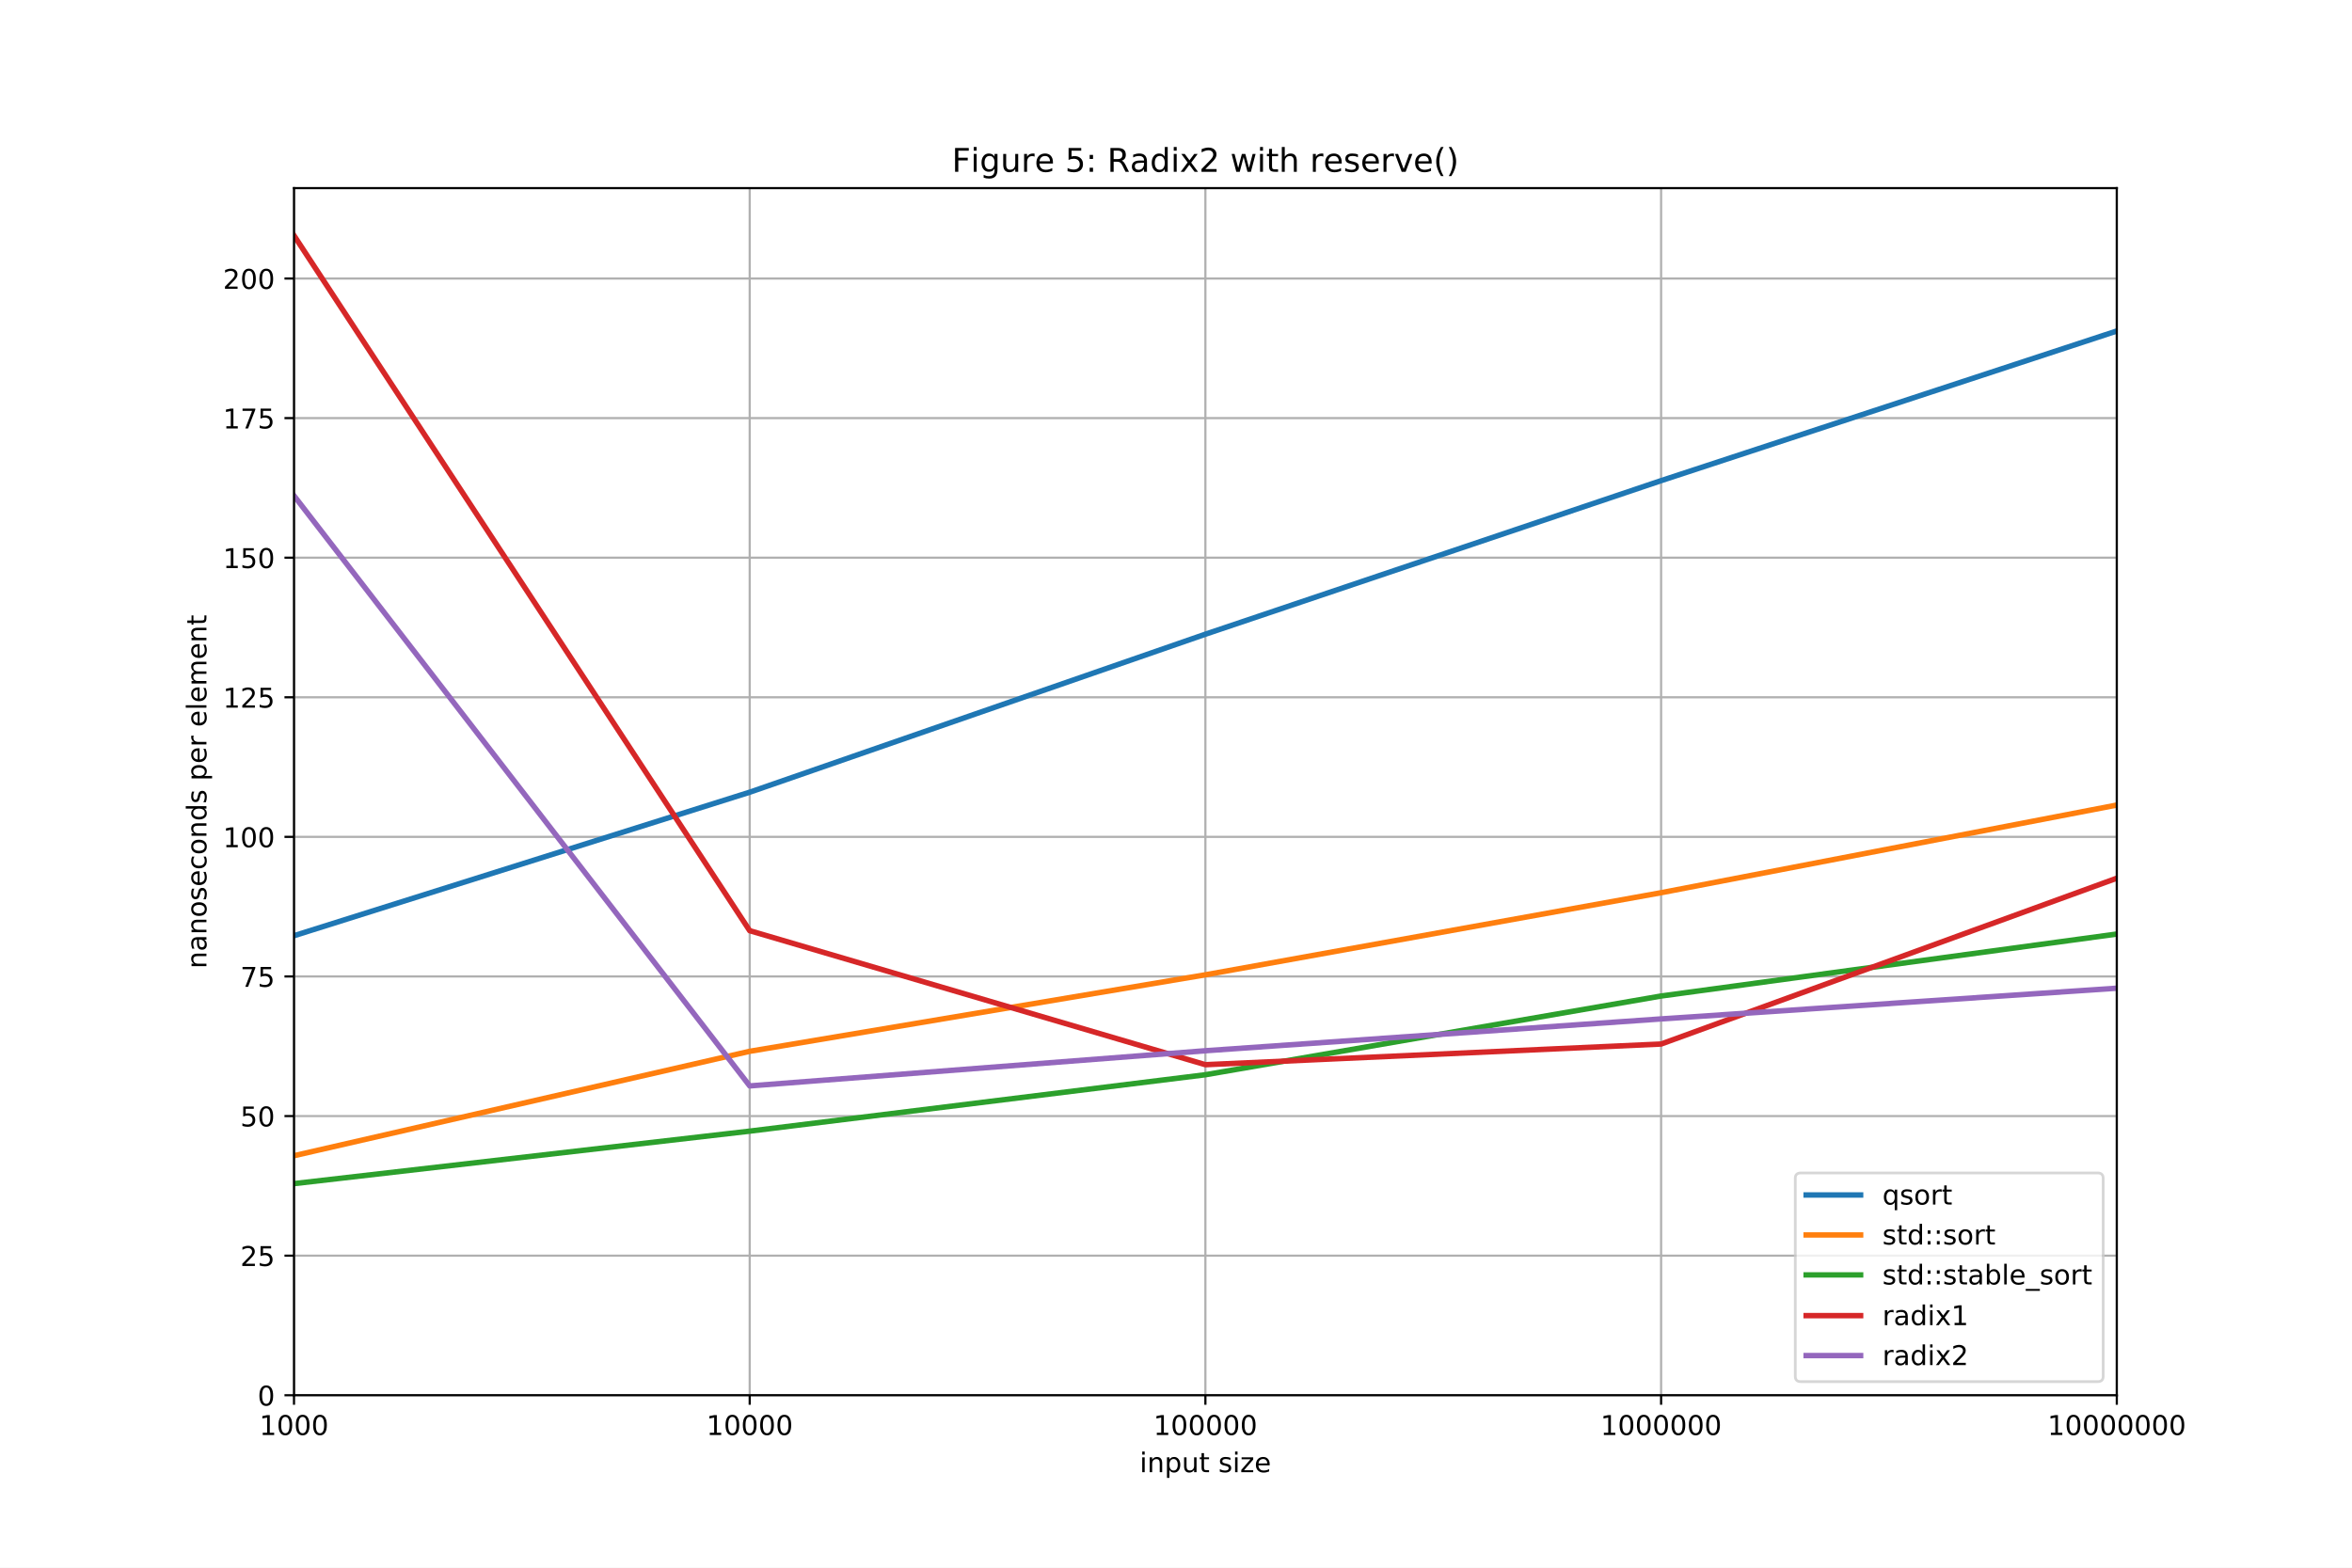
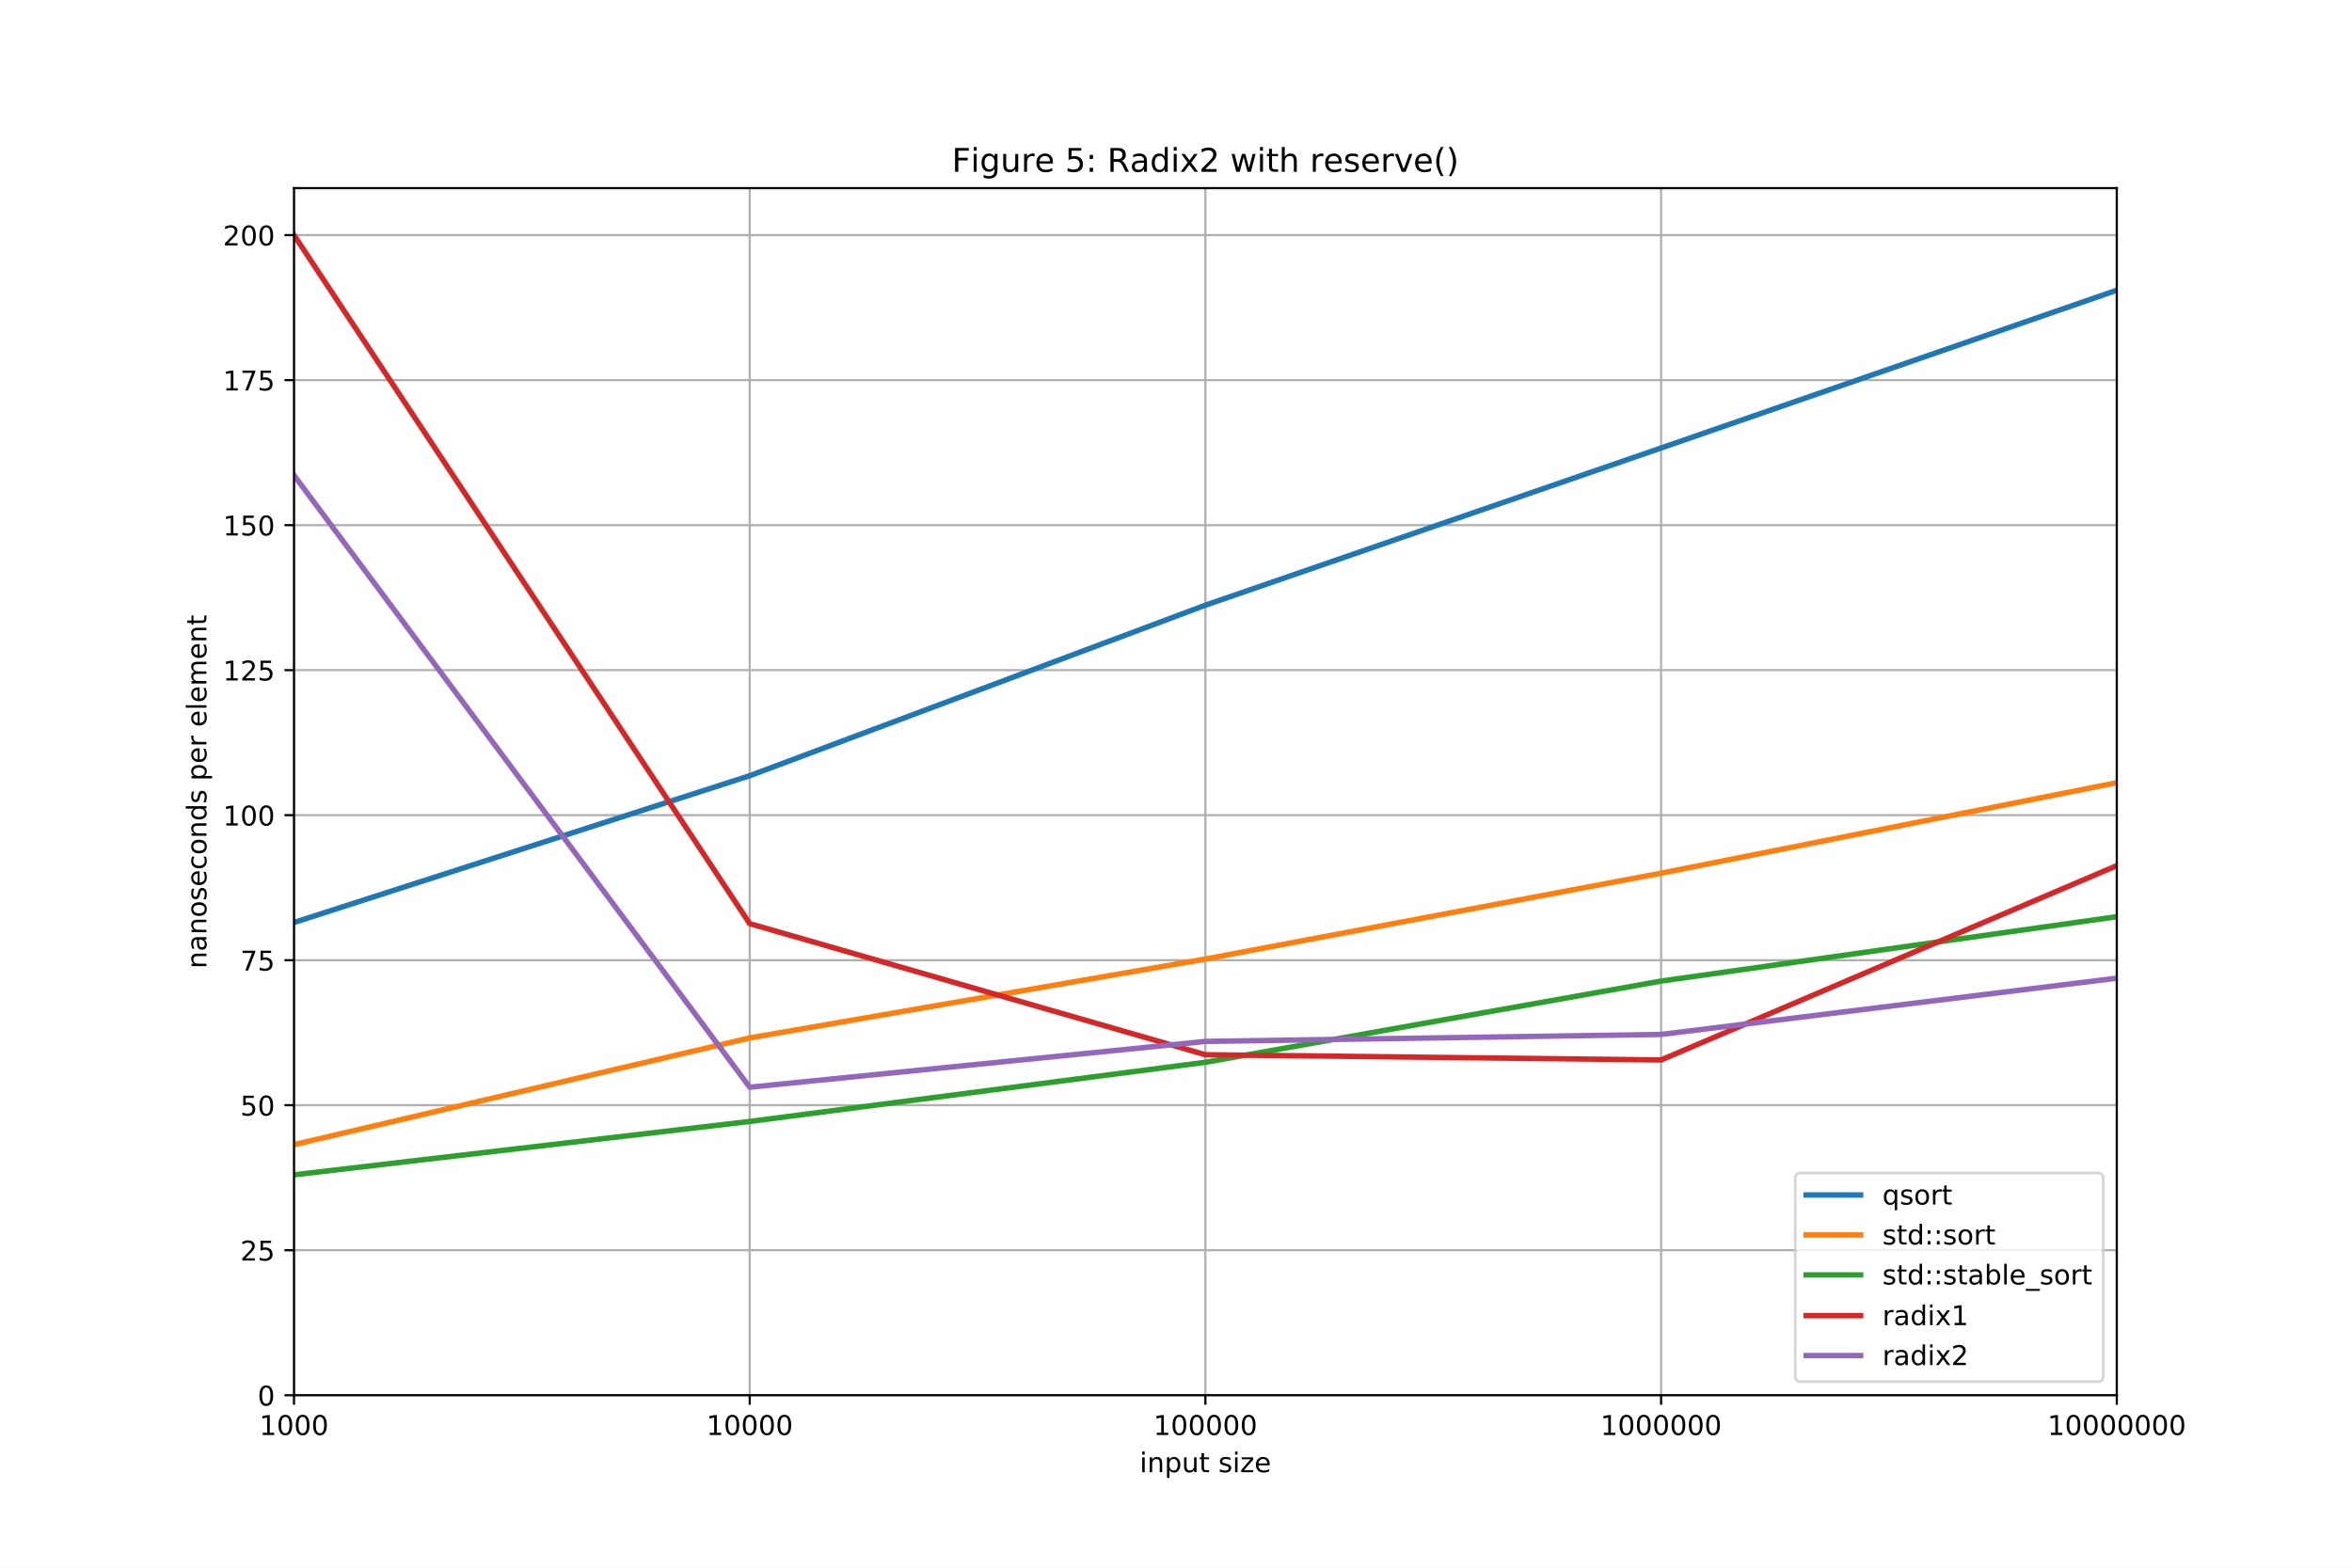
<svg xmlns="http://www.w3.org/2000/svg" xmlns:xlink="http://www.w3.org/1999/xlink" height="576pt" version="1.1" viewBox="0 0 864 576" width="864pt">
  <defs>
    <style type="text/css">
*{stroke-linecap:butt;stroke-linejoin:round;}
  </style>
  </defs>
  <g id="figure_1">
    <g id="patch_1">
      <path d="M 0 576  L 864 576  L 864 0  L 0 0  z " style="fill:#ffffff;" />
    </g>
    <g id="axes_1">
      <g id="patch_2">
        <path d="M 108 512.64  L 777.6 512.64  L 777.6 69.12  L 108 69.12  z " style="fill:#ffffff;" />
      </g>
      <g id="matplotlib.axis_1">
        <g id="xtick_1">
          <g id="line2d_1">
-             <path clip-path="url(#p210f99ae4c)" d="M 108 512.64  L 108 69.12  " style="fill:none;stroke:#b0b0b0;stroke-linecap:square;stroke-width:0.8;" />
+             <path clip-path="url(#pce8e2a5121)" d="M 108 512.64  L 108 69.12  " style="fill:none;stroke:#b0b0b0;stroke-linecap:square;stroke-width:0.8;" />
          </g>
          <g id="line2d_2">
            <defs>
-               <path d="M 0 0  L 0 3.5  " id="m79c59fab43" style="stroke:#000000;stroke-width:0.8;" />
+               <path d="M 0 0  L 0 3.5  " id="m33f4bc4965" style="stroke:#000000;stroke-width:0.8;" />
            </defs>
            <g>
-               <use style="stroke:#000000;stroke-width:0.8;" x="108" xlink:href="#m79c59fab43" y="512.64" />
+               <use style="stroke:#000000;stroke-width:0.8;" x="108" xlink:href="#m33f4bc4965" y="512.64" />
            </g>
          </g>
          <g id="text_1">
            <defs>
              <path d="M 12.406 8.297  L 28.516 8.297  L 28.516 63.922  L 10.984 60.406  L 10.984 69.391  L 28.422 72.906  L 38.281 72.906  L 38.281 8.297  L 54.391 8.297  L 54.391 0  L 12.406 0  z " id="DejaVuSans-49" />
              <path d="M 31.781 66.406  Q 24.172 66.406 20.328 58.906  Q 16.5 51.422 16.5 36.375  Q 16.5 21.391 20.328 13.891  Q 24.172 6.391 31.781 6.391  Q 39.453 6.391 43.281 13.891  Q 47.125 21.391 47.125 36.375  Q 47.125 51.422 43.281 58.906  Q 39.453 66.406 31.781 66.406  z M 31.781 74.219  Q 44.047 74.219 50.516 64.516  Q 56.984 54.828 56.984 36.375  Q 56.984 17.969 50.516 8.266  Q 44.047 -1.422 31.781 -1.422  Q 19.531 -1.422 13.062 8.266  Q 6.594 17.969 6.594 36.375  Q 6.594 54.828 13.062 64.516  Q 19.531 74.219 31.781 74.219  z " id="DejaVuSans-48" />
            </defs>
            <g transform="translate(95.275 527.2384)scale(0.1 -0.1)">
              <use xlink:href="#DejaVuSans-49" />
              <use x="63.623" xlink:href="#DejaVuSans-48" />
              <use x="127.246" xlink:href="#DejaVuSans-48" />
              <use x="190.869" xlink:href="#DejaVuSans-48" />
            </g>
          </g>
        </g>
        <g id="xtick_2">
          <g id="line2d_3">
-             <path clip-path="url(#p210f99ae4c)" d="M 275.4 512.64  L 275.4 69.12  " style="fill:none;stroke:#b0b0b0;stroke-linecap:square;stroke-width:0.8;" />
+             <path clip-path="url(#pce8e2a5121)" d="M 275.4 512.64  L 275.4 69.12  " style="fill:none;stroke:#b0b0b0;stroke-linecap:square;stroke-width:0.8;" />
          </g>
          <g id="line2d_4">
            <g>
-               <use style="stroke:#000000;stroke-width:0.8;" x="275.4" xlink:href="#m79c59fab43" y="512.64" />
+               <use style="stroke:#000000;stroke-width:0.8;" x="275.4" xlink:href="#m33f4bc4965" y="512.64" />
            </g>
          </g>
          <g id="text_2">
            <g transform="translate(259.4937 527.2384)scale(0.1 -0.1)">
              <use xlink:href="#DejaVuSans-49" />
              <use x="63.623" xlink:href="#DejaVuSans-48" />
              <use x="127.246" xlink:href="#DejaVuSans-48" />
              <use x="190.869" xlink:href="#DejaVuSans-48" />
              <use x="254.492" xlink:href="#DejaVuSans-48" />
            </g>
          </g>
        </g>
        <g id="xtick_3">
          <g id="line2d_5">
-             <path clip-path="url(#p210f99ae4c)" d="M 442.8 512.64  L 442.8 69.12  " style="fill:none;stroke:#b0b0b0;stroke-linecap:square;stroke-width:0.8;" />
+             <path clip-path="url(#pce8e2a5121)" d="M 442.8 512.64  L 442.8 69.12  " style="fill:none;stroke:#b0b0b0;stroke-linecap:square;stroke-width:0.8;" />
          </g>
          <g id="line2d_6">
            <g>
-               <use style="stroke:#000000;stroke-width:0.8;" x="442.8" xlink:href="#m79c59fab43" y="512.64" />
+               <use style="stroke:#000000;stroke-width:0.8;" x="442.8" xlink:href="#m33f4bc4965" y="512.64" />
            </g>
          </g>
          <g id="text_3">
            <g transform="translate(423.7125 527.2384)scale(0.1 -0.1)">
              <use xlink:href="#DejaVuSans-49" />
              <use x="63.623" xlink:href="#DejaVuSans-48" />
              <use x="127.246" xlink:href="#DejaVuSans-48" />
              <use x="190.869" xlink:href="#DejaVuSans-48" />
              <use x="254.492" xlink:href="#DejaVuSans-48" />
              <use x="318.115" xlink:href="#DejaVuSans-48" />
            </g>
          </g>
        </g>
        <g id="xtick_4">
          <g id="line2d_7">
-             <path clip-path="url(#p210f99ae4c)" d="M 610.2 512.64  L 610.2 69.12  " style="fill:none;stroke:#b0b0b0;stroke-linecap:square;stroke-width:0.8;" />
+             <path clip-path="url(#pce8e2a5121)" d="M 610.2 512.64  L 610.2 69.12  " style="fill:none;stroke:#b0b0b0;stroke-linecap:square;stroke-width:0.8;" />
          </g>
          <g id="line2d_8">
            <g>
-               <use style="stroke:#000000;stroke-width:0.8;" x="610.2" xlink:href="#m79c59fab43" y="512.64" />
+               <use style="stroke:#000000;stroke-width:0.8;" x="610.2" xlink:href="#m33f4bc4965" y="512.64" />
            </g>
          </g>
          <g id="text_4">
            <g transform="translate(587.9312 527.2384)scale(0.1 -0.1)">
              <use xlink:href="#DejaVuSans-49" />
              <use x="63.623" xlink:href="#DejaVuSans-48" />
              <use x="127.246" xlink:href="#DejaVuSans-48" />
              <use x="190.869" xlink:href="#DejaVuSans-48" />
              <use x="254.492" xlink:href="#DejaVuSans-48" />
              <use x="318.115" xlink:href="#DejaVuSans-48" />
              <use x="381.738" xlink:href="#DejaVuSans-48" />
            </g>
          </g>
        </g>
        <g id="xtick_5">
          <g id="line2d_9">
-             <path clip-path="url(#p210f99ae4c)" d="M 777.6 512.64  L 777.6 69.12  " style="fill:none;stroke:#b0b0b0;stroke-linecap:square;stroke-width:0.8;" />
+             <path clip-path="url(#pce8e2a5121)" d="M 777.6 512.64  L 777.6 69.12  " style="fill:none;stroke:#b0b0b0;stroke-linecap:square;stroke-width:0.8;" />
          </g>
          <g id="line2d_10">
            <g>
-               <use style="stroke:#000000;stroke-width:0.8;" x="777.6" xlink:href="#m79c59fab43" y="512.64" />
+               <use style="stroke:#000000;stroke-width:0.8;" x="777.6" xlink:href="#m33f4bc4965" y="512.64" />
            </g>
          </g>
          <g id="text_5">
            <g transform="translate(752.15 527.2384)scale(0.1 -0.1)">
              <use xlink:href="#DejaVuSans-49" />
              <use x="63.623" xlink:href="#DejaVuSans-48" />
              <use x="127.246" xlink:href="#DejaVuSans-48" />
              <use x="190.869" xlink:href="#DejaVuSans-48" />
              <use x="254.492" xlink:href="#DejaVuSans-48" />
              <use x="318.115" xlink:href="#DejaVuSans-48" />
              <use x="381.738" xlink:href="#DejaVuSans-48" />
              <use x="445.361" xlink:href="#DejaVuSans-48" />
            </g>
          </g>
        </g>
        <g id="text_6">
          <defs>
            <path d="M 9.422 54.688  L 18.406 54.688  L 18.406 0  L 9.422 0  z M 9.422 75.984  L 18.406 75.984  L 18.406 64.594  L 9.422 64.594  z " id="DejaVuSans-105" />
            <path d="M 54.891 33.016  L 54.891 0  L 45.906 0  L 45.906 32.719  Q 45.906 40.484 42.875 44.328  Q 39.844 48.188 33.797 48.188  Q 26.516 48.188 22.312 43.547  Q 18.109 38.922 18.109 30.906  L 18.109 0  L 9.078 0  L 9.078 54.688  L 18.109 54.688  L 18.109 46.188  Q 21.344 51.125 25.703 53.562  Q 30.078 56 35.797 56  Q 45.219 56 50.047 50.172  Q 54.891 44.344 54.891 33.016  z " id="DejaVuSans-110" />
            <path d="M 18.109 8.203  L 18.109 -20.797  L 9.078 -20.797  L 9.078 54.688  L 18.109 54.688  L 18.109 46.391  Q 20.953 51.266 25.266 53.625  Q 29.594 56 35.594 56  Q 45.562 56 51.781 48.094  Q 58.016 40.188 58.016 27.297  Q 58.016 14.406 51.781 6.484  Q 45.562 -1.422 35.594 -1.422  Q 29.594 -1.422 25.266 0.953  Q 20.953 3.328 18.109 8.203  z M 48.688 27.297  Q 48.688 37.203 44.609 42.844  Q 40.531 48.484 33.406 48.484  Q 26.266 48.484 22.188 42.844  Q 18.109 37.203 18.109 27.297  Q 18.109 17.391 22.188 11.75  Q 26.266 6.109 33.406 6.109  Q 40.531 6.109 44.609 11.75  Q 48.688 17.391 48.688 27.297  z " id="DejaVuSans-112" />
            <path d="M 8.5 21.578  L 8.5 54.688  L 17.484 54.688  L 17.484 21.922  Q 17.484 14.156 20.5 10.266  Q 23.531 6.391 29.594 6.391  Q 36.859 6.391 41.078 11.031  Q 45.312 15.672 45.312 23.688  L 45.312 54.688  L 54.297 54.688  L 54.297 0  L 45.312 0  L 45.312 8.406  Q 42.047 3.422 37.719 1  Q 33.406 -1.422 27.688 -1.422  Q 18.266 -1.422 13.375 4.438  Q 8.5 10.297 8.5 21.578  z M 31.109 56  z " id="DejaVuSans-117" />
            <path d="M 18.312 70.219  L 18.312 54.688  L 36.812 54.688  L 36.812 47.703  L 18.312 47.703  L 18.312 18.016  Q 18.312 11.328 20.141 9.422  Q 21.969 7.516 27.594 7.516  L 36.812 7.516  L 36.812 0  L 27.594 0  Q 17.188 0 13.234 3.875  Q 9.281 7.766 9.281 18.016  L 9.281 47.703  L 2.688 47.703  L 2.688 54.688  L 9.281 54.688  L 9.281 70.219  z " id="DejaVuSans-116" />
            <path id="DejaVuSans-32" />
            <path d="M 44.281 53.078  L 44.281 44.578  Q 40.484 46.531 36.375 47.5  Q 32.281 48.484 27.875 48.484  Q 21.188 48.484 17.844 46.438  Q 14.5 44.391 14.5 40.281  Q 14.5 37.156 16.891 35.375  Q 19.281 33.594 26.516 31.984  L 29.594 31.297  Q 39.156 29.25 43.188 25.516  Q 47.219 21.781 47.219 15.094  Q 47.219 7.469 41.188 3.016  Q 35.156 -1.422 24.609 -1.422  Q 20.219 -1.422 15.453 -0.562  Q 10.688 0.297 5.422 2  L 5.422 11.281  Q 10.406 8.688 15.234 7.391  Q 20.062 6.109 24.812 6.109  Q 31.156 6.109 34.562 8.281  Q 37.984 10.453 37.984 14.406  Q 37.984 18.062 35.516 20.016  Q 33.062 21.969 24.703 23.781  L 21.578 24.516  Q 13.234 26.266 9.516 29.906  Q 5.812 33.547 5.812 39.891  Q 5.812 47.609 11.281 51.797  Q 16.75 56 26.812 56  Q 31.781 56 36.172 55.266  Q 40.578 54.547 44.281 53.078  z " id="DejaVuSans-115" />
            <path d="M 5.516 54.688  L 48.188 54.688  L 48.188 46.484  L 14.406 7.172  L 48.188 7.172  L 48.188 0  L 4.297 0  L 4.297 8.203  L 38.094 47.516  L 5.516 47.516  z " id="DejaVuSans-122" />
            <path d="M 56.203 29.594  L 56.203 25.203  L 14.891 25.203  Q 15.484 15.922 20.484 11.062  Q 25.484 6.203 34.422 6.203  Q 39.594 6.203 44.453 7.469  Q 49.312 8.734 54.109 11.281  L 54.109 2.781  Q 49.266 0.734 44.188 -0.344  Q 39.109 -1.422 33.891 -1.422  Q 20.797 -1.422 13.156 6.188  Q 5.516 13.812 5.516 26.812  Q 5.516 40.234 12.766 48.109  Q 20.016 56 32.328 56  Q 43.359 56 49.781 48.891  Q 56.203 41.797 56.203 29.594  z M 47.219 32.234  Q 47.125 39.594 43.094 43.984  Q 39.062 48.391 32.422 48.391  Q 24.906 48.391 20.391 44.141  Q 15.875 39.891 15.188 32.172  z " id="DejaVuSans-101" />
          </defs>
          <g transform="translate(418.6555 540.9166)scale(0.1 -0.1)">
            <use xlink:href="#DejaVuSans-105" />
            <use x="27.783" xlink:href="#DejaVuSans-110" />
            <use x="91.162" xlink:href="#DejaVuSans-112" />
            <use x="154.639" xlink:href="#DejaVuSans-117" />
            <use x="218.018" xlink:href="#DejaVuSans-116" />
            <use x="257.227" xlink:href="#DejaVuSans-32" />
            <use x="289.014" xlink:href="#DejaVuSans-115" />
            <use x="341.113" xlink:href="#DejaVuSans-105" />
            <use x="368.896" xlink:href="#DejaVuSans-122" />
            <use x="421.387" xlink:href="#DejaVuSans-101" />
          </g>
        </g>
      </g>
      <g id="matplotlib.axis_2">
        <g id="ytick_1">
          <g id="line2d_11">
-             <path clip-path="url(#p210f99ae4c)" d="M 108 512.64  L 777.6 512.64  " style="fill:none;stroke:#b0b0b0;stroke-linecap:square;stroke-width:0.8;" />
+             <path clip-path="url(#pce8e2a5121)" d="M 108 512.64  L 777.6 512.64  " style="fill:none;stroke:#b0b0b0;stroke-linecap:square;stroke-width:0.8;" />
          </g>
          <g id="line2d_12">
            <defs>
-               <path d="M 0 0  L -3.5 0  " id="m8356a28322" style="stroke:#000000;stroke-width:0.8;" />
+               <path d="M 0 0  L -3.5 0  " id="m0b70a61e9c" style="stroke:#000000;stroke-width:0.8;" />
            </defs>
            <g>
-               <use style="stroke:#000000;stroke-width:0.8;" x="108" xlink:href="#m8356a28322" y="512.64" />
+               <use style="stroke:#000000;stroke-width:0.8;" x="108" xlink:href="#m0b70a61e9c" y="512.64" />
            </g>
          </g>
          <g id="text_7">
            <g transform="translate(94.6375 516.4392)scale(0.1 -0.1)">
              <use xlink:href="#DejaVuSans-48" />
            </g>
          </g>
        </g>
        <g id="ytick_2">
          <g id="line2d_13">
-             <path clip-path="url(#p210f99ae4c)" d="M 108 461.352  L 777.6 461.352  " style="fill:none;stroke:#b0b0b0;stroke-linecap:square;stroke-width:0.8;" />
+             <path clip-path="url(#pce8e2a5121)" d="M 108 459.358  L 777.6 459.358  " style="fill:none;stroke:#b0b0b0;stroke-linecap:square;stroke-width:0.8;" />
          </g>
          <g id="line2d_14">
            <g>
-               <use style="stroke:#000000;stroke-width:0.8;" x="108" xlink:href="#m8356a28322" y="461.352" />
+               <use style="stroke:#000000;stroke-width:0.8;" x="108" xlink:href="#m0b70a61e9c" y="459.358" />
            </g>
          </g>
          <g id="text_8">
            <defs>
              <path d="M 19.188 8.297  L 53.609 8.297  L 53.609 0  L 7.328 0  L 7.328 8.297  Q 12.938 14.109 22.625 23.891  Q 32.328 33.688 34.812 36.531  Q 39.547 41.844 41.422 45.531  Q 43.312 49.219 43.312 52.781  Q 43.312 58.594 39.234 62.25  Q 35.156 65.922 28.609 65.922  Q 23.969 65.922 18.812 64.312  Q 13.672 62.703 7.812 59.422  L 7.812 69.391  Q 13.766 71.781 18.938 73  Q 24.125 74.219 28.422 74.219  Q 39.75 74.219 46.484 68.547  Q 53.219 62.891 53.219 53.422  Q 53.219 48.922 51.531 44.891  Q 49.859 40.875 45.406 35.406  Q 44.188 33.984 37.641 27.219  Q 31.109 20.453 19.188 8.297  z " id="DejaVuSans-50" />
              <path d="M 10.797 72.906  L 49.516 72.906  L 49.516 64.594  L 19.828 64.594  L 19.828 46.734  Q 21.969 47.469 24.109 47.828  Q 26.266 48.188 28.422 48.188  Q 40.625 48.188 47.75 41.5  Q 54.891 34.812 54.891 23.391  Q 54.891 11.625 47.562 5.094  Q 40.234 -1.422 26.906 -1.422  Q 22.312 -1.422 17.547 -0.641  Q 12.797 0.141 7.719 1.703  L 7.719 11.625  Q 12.109 9.234 16.797 8.062  Q 21.484 6.891 26.703 6.891  Q 35.156 6.891 40.078 11.328  Q 45.016 15.766 45.016 23.391  Q 45.016 31 40.078 35.438  Q 35.156 39.891 26.703 39.891  Q 22.75 39.891 18.812 39.016  Q 14.891 38.141 10.797 36.281  z " id="DejaVuSans-53" />
            </defs>
-             <g transform="translate(88.275 465.151)scale(0.1 -0.1)">
+             <g transform="translate(88.275 463.1571)scale(0.1 -0.1)">
              <use xlink:href="#DejaVuSans-50" />
              <use x="63.623" xlink:href="#DejaVuSans-53" />
            </g>
          </g>
        </g>
        <g id="ytick_3">
          <g id="line2d_15">
-             <path clip-path="url(#p210f99ae4c)" d="M 108 410.064  L 777.6 410.064  " style="fill:none;stroke:#b0b0b0;stroke-linecap:square;stroke-width:0.8;" />
+             <path clip-path="url(#pce8e2a5121)" d="M 108 406.076  L 777.6 406.076  " style="fill:none;stroke:#b0b0b0;stroke-linecap:square;stroke-width:0.8;" />
          </g>
          <g id="line2d_16">
            <g>
-               <use style="stroke:#000000;stroke-width:0.8;" x="108" xlink:href="#m8356a28322" y="410.064" />
+               <use style="stroke:#000000;stroke-width:0.8;" x="108" xlink:href="#m0b70a61e9c" y="406.076" />
            </g>
          </g>
          <g id="text_9">
-             <g transform="translate(88.275 413.8628)scale(0.1 -0.1)">
+             <g transform="translate(88.275 409.8751)scale(0.1 -0.1)">
              <use xlink:href="#DejaVuSans-53" />
              <use x="63.623" xlink:href="#DejaVuSans-48" />
            </g>
          </g>
        </g>
        <g id="ytick_4">
          <g id="line2d_17">
-             <path clip-path="url(#p210f99ae4c)" d="M 108 358.775  L 777.6 358.775  " style="fill:none;stroke:#b0b0b0;stroke-linecap:square;stroke-width:0.8;" />
+             <path clip-path="url(#pce8e2a5121)" d="M 108 352.794  L 777.6 352.794  " style="fill:none;stroke:#b0b0b0;stroke-linecap:square;stroke-width:0.8;" />
          </g>
          <g id="line2d_18">
            <g>
-               <use style="stroke:#000000;stroke-width:0.8;" x="108" xlink:href="#m8356a28322" y="358.775" />
+               <use style="stroke:#000000;stroke-width:0.8;" x="108" xlink:href="#m0b70a61e9c" y="352.794" />
            </g>
          </g>
          <g id="text_10">
            <defs>
              <path d="M 8.203 72.906  L 55.078 72.906  L 55.078 68.703  L 28.609 0  L 18.312 0  L 43.219 64.594  L 8.203 64.594  z " id="DejaVuSans-55" />
            </defs>
-             <g transform="translate(88.275 362.5746)scale(0.1 -0.1)">
+             <g transform="translate(88.275 356.593)scale(0.1 -0.1)">
              <use xlink:href="#DejaVuSans-55" />
              <use x="63.623" xlink:href="#DejaVuSans-53" />
            </g>
          </g>
        </g>
        <g id="ytick_5">
          <g id="line2d_19">
-             <path clip-path="url(#p210f99ae4c)" d="M 108 307.487  L 777.6 307.487  " style="fill:none;stroke:#b0b0b0;stroke-linecap:square;stroke-width:0.8;" />
+             <path clip-path="url(#pce8e2a5121)" d="M 108 299.512  L 777.6 299.512  " style="fill:none;stroke:#b0b0b0;stroke-linecap:square;stroke-width:0.8;" />
          </g>
          <g id="line2d_20">
            <g>
-               <use style="stroke:#000000;stroke-width:0.8;" x="108" xlink:href="#m8356a28322" y="307.487" />
+               <use style="stroke:#000000;stroke-width:0.8;" x="108" xlink:href="#m0b70a61e9c" y="299.512" />
            </g>
          </g>
          <g id="text_11">
-             <g transform="translate(81.9125 311.2863)scale(0.1 -0.1)">
+             <g transform="translate(81.9125 303.3109)scale(0.1 -0.1)">
              <use xlink:href="#DejaVuSans-49" />
              <use x="63.623" xlink:href="#DejaVuSans-48" />
              <use x="127.246" xlink:href="#DejaVuSans-48" />
            </g>
          </g>
        </g>
        <g id="ytick_6">
          <g id="line2d_21">
-             <path clip-path="url(#p210f99ae4c)" d="M 108 256.199  L 777.6 256.199  " style="fill:none;stroke:#b0b0b0;stroke-linecap:square;stroke-width:0.8;" />
+             <path clip-path="url(#pce8e2a5121)" d="M 108 246.23  L 777.6 246.23  " style="fill:none;stroke:#b0b0b0;stroke-linecap:square;stroke-width:0.8;" />
          </g>
          <g id="line2d_22">
            <g>
-               <use style="stroke:#000000;stroke-width:0.8;" x="108" xlink:href="#m8356a28322" y="256.199" />
+               <use style="stroke:#000000;stroke-width:0.8;" x="108" xlink:href="#m0b70a61e9c" y="246.23" />
            </g>
          </g>
          <g id="text_12">
-             <g transform="translate(81.9125 259.9981)scale(0.1 -0.1)">
+             <g transform="translate(81.9125 250.0288)scale(0.1 -0.1)">
              <use xlink:href="#DejaVuSans-49" />
              <use x="63.623" xlink:href="#DejaVuSans-50" />
              <use x="127.246" xlink:href="#DejaVuSans-53" />
            </g>
          </g>
        </g>
        <g id="ytick_7">
          <g id="line2d_23">
-             <path clip-path="url(#p210f99ae4c)" d="M 108 204.911  L 777.6 204.911  " style="fill:none;stroke:#b0b0b0;stroke-linecap:square;stroke-width:0.8;" />
+             <path clip-path="url(#pce8e2a5121)" d="M 108 192.948  L 777.6 192.948  " style="fill:none;stroke:#b0b0b0;stroke-linecap:square;stroke-width:0.8;" />
          </g>
          <g id="line2d_24">
            <g>
-               <use style="stroke:#000000;stroke-width:0.8;" x="108" xlink:href="#m8356a28322" y="204.911" />
+               <use style="stroke:#000000;stroke-width:0.8;" x="108" xlink:href="#m0b70a61e9c" y="192.948" />
            </g>
          </g>
          <g id="text_13">
-             <g transform="translate(81.9125 208.7099)scale(0.1 -0.1)">
+             <g transform="translate(81.9125 196.7468)scale(0.1 -0.1)">
              <use xlink:href="#DejaVuSans-49" />
              <use x="63.623" xlink:href="#DejaVuSans-53" />
              <use x="127.246" xlink:href="#DejaVuSans-48" />
            </g>
          </g>
        </g>
        <g id="ytick_8">
          <g id="line2d_25">
-             <path clip-path="url(#p210f99ae4c)" d="M 108 153.622  L 777.6 153.622  " style="fill:none;stroke:#b0b0b0;stroke-linecap:square;stroke-width:0.8;" />
+             <path clip-path="url(#pce8e2a5121)" d="M 108 139.665  L 777.6 139.665  " style="fill:none;stroke:#b0b0b0;stroke-linecap:square;stroke-width:0.8;" />
          </g>
          <g id="line2d_26">
            <g>
-               <use style="stroke:#000000;stroke-width:0.8;" x="108" xlink:href="#m8356a28322" y="153.622" />
+               <use style="stroke:#000000;stroke-width:0.8;" x="108" xlink:href="#m0b70a61e9c" y="139.665" />
            </g>
          </g>
          <g id="text_14">
-             <g transform="translate(81.9125 157.4217)scale(0.1 -0.1)">
+             <g transform="translate(81.9125 143.4647)scale(0.1 -0.1)">
              <use xlink:href="#DejaVuSans-49" />
              <use x="63.623" xlink:href="#DejaVuSans-55" />
              <use x="127.246" xlink:href="#DejaVuSans-53" />
            </g>
          </g>
        </g>
        <g id="ytick_9">
          <g id="line2d_27">
-             <path clip-path="url(#p210f99ae4c)" d="M 108 102.334  L 777.6 102.334  " style="fill:none;stroke:#b0b0b0;stroke-linecap:square;stroke-width:0.8;" />
+             <path clip-path="url(#pce8e2a5121)" d="M 108 86.383  L 777.6 86.383  " style="fill:none;stroke:#b0b0b0;stroke-linecap:square;stroke-width:0.8;" />
          </g>
          <g id="line2d_28">
            <g>
-               <use style="stroke:#000000;stroke-width:0.8;" x="108" xlink:href="#m8356a28322" y="102.334" />
+               <use style="stroke:#000000;stroke-width:0.8;" x="108" xlink:href="#m0b70a61e9c" y="86.383" />
            </g>
          </g>
          <g id="text_15">
-             <g transform="translate(81.9125 106.1335)scale(0.1 -0.1)">
+             <g transform="translate(81.9125 90.18261)scale(0.1 -0.1)">
              <use xlink:href="#DejaVuSans-50" />
              <use x="63.623" xlink:href="#DejaVuSans-48" />
              <use x="127.246" xlink:href="#DejaVuSans-48" />
            </g>
          </g>
        </g>
        <g id="text_16">
          <defs>
            <path d="M 34.281 27.484  Q 23.391 27.484 19.188 25  Q 14.984 22.516 14.984 16.5  Q 14.984 11.719 18.141 8.906  Q 21.297 6.109 26.703 6.109  Q 34.188 6.109 38.703 11.406  Q 43.219 16.703 43.219 25.484  L 43.219 27.484  z M 52.203 31.203  L 52.203 0  L 43.219 0  L 43.219 8.297  Q 40.141 3.328 35.547 0.953  Q 30.953 -1.422 24.312 -1.422  Q 15.922 -1.422 10.953 3.297  Q 6 8.016 6 15.922  Q 6 25.141 12.172 29.828  Q 18.359 34.516 30.609 34.516  L 43.219 34.516  L 43.219 35.406  Q 43.219 41.609 39.141 45  Q 35.062 48.391 27.688 48.391  Q 23 48.391 18.547 47.266  Q 14.109 46.141 10.016 43.891  L 10.016 52.203  Q 14.938 54.109 19.578 55.047  Q 24.219 56 28.609 56  Q 40.484 56 46.344 49.844  Q 52.203 43.703 52.203 31.203  z " id="DejaVuSans-97" />
            <path d="M 30.609 48.391  Q 23.391 48.391 19.188 42.75  Q 14.984 37.109 14.984 27.297  Q 14.984 17.484 19.156 11.844  Q 23.344 6.203 30.609 6.203  Q 37.797 6.203 41.984 11.859  Q 46.188 17.531 46.188 27.297  Q 46.188 37.016 41.984 42.703  Q 37.797 48.391 30.609 48.391  z M 30.609 56  Q 42.328 56 49.016 48.375  Q 55.719 40.766 55.719 27.297  Q 55.719 13.875 49.016 6.219  Q 42.328 -1.422 30.609 -1.422  Q 18.844 -1.422 12.172 6.219  Q 5.516 13.875 5.516 27.297  Q 5.516 40.766 12.172 48.375  Q 18.844 56 30.609 56  z " id="DejaVuSans-111" />
            <path d="M 48.781 52.594  L 48.781 44.188  Q 44.969 46.297 41.141 47.344  Q 37.312 48.391 33.406 48.391  Q 24.656 48.391 19.812 42.844  Q 14.984 37.312 14.984 27.297  Q 14.984 17.281 19.812 11.734  Q 24.656 6.203 33.406 6.203  Q 37.312 6.203 41.141 7.25  Q 44.969 8.297 48.781 10.406  L 48.781 2.094  Q 45.016 0.344 40.984 -0.531  Q 36.969 -1.422 32.422 -1.422  Q 20.062 -1.422 12.781 6.344  Q 5.516 14.109 5.516 27.297  Q 5.516 40.672 12.859 48.328  Q 20.219 56 33.016 56  Q 37.156 56 41.109 55.141  Q 45.062 54.297 48.781 52.594  z " id="DejaVuSans-99" />
            <path d="M 45.406 46.391  L 45.406 75.984  L 54.391 75.984  L 54.391 0  L 45.406 0  L 45.406 8.203  Q 42.578 3.328 38.25 0.953  Q 33.938 -1.422 27.875 -1.422  Q 17.969 -1.422 11.734 6.484  Q 5.516 14.406 5.516 27.297  Q 5.516 40.188 11.734 48.094  Q 17.969 56 27.875 56  Q 33.938 56 38.25 53.625  Q 42.578 51.266 45.406 46.391  z M 14.797 27.297  Q 14.797 17.391 18.875 11.75  Q 22.953 6.109 30.078 6.109  Q 37.203 6.109 41.297 11.75  Q 45.406 17.391 45.406 27.297  Q 45.406 37.203 41.297 42.844  Q 37.203 48.484 30.078 48.484  Q 22.953 48.484 18.875 42.844  Q 14.797 37.203 14.797 27.297  z " id="DejaVuSans-100" />
            <path d="M 41.109 46.297  Q 39.594 47.172 37.812 47.578  Q 36.031 48 33.891 48  Q 26.266 48 22.188 43.047  Q 18.109 38.094 18.109 28.812  L 18.109 0  L 9.078 0  L 9.078 54.688  L 18.109 54.688  L 18.109 46.188  Q 20.953 51.172 25.484 53.578  Q 30.031 56 36.531 56  Q 37.453 56 38.578 55.875  Q 39.703 55.766 41.062 55.516  z " id="DejaVuSans-114" />
            <path d="M 9.422 75.984  L 18.406 75.984  L 18.406 0  L 9.422 0  z " id="DejaVuSans-108" />
            <path d="M 52 44.188  Q 55.375 50.25 60.062 53.125  Q 64.75 56 71.094 56  Q 79.641 56 84.281 50.016  Q 88.922 44.047 88.922 33.016  L 88.922 0  L 79.891 0  L 79.891 32.719  Q 79.891 40.578 77.094 44.375  Q 74.312 48.188 68.609 48.188  Q 61.625 48.188 57.562 43.547  Q 53.516 38.922 53.516 30.906  L 53.516 0  L 44.484 0  L 44.484 32.719  Q 44.484 40.625 41.703 44.406  Q 38.922 48.188 33.109 48.188  Q 26.219 48.188 22.156 43.531  Q 18.109 38.875 18.109 30.906  L 18.109 0  L 9.078 0  L 9.078 54.688  L 18.109 54.688  L 18.109 46.188  Q 21.188 51.219 25.484 53.609  Q 29.781 56 35.688 56  Q 41.656 56 45.828 52.969  Q 50 49.953 52 44.188  z " id="DejaVuSans-109" />
          </defs>
          <g transform="translate(75.83281 355.8808)rotate(-90)scale(0.1 -0.1)">
            <use xlink:href="#DejaVuSans-110" />
            <use x="63.379" xlink:href="#DejaVuSans-97" />
            <use x="124.658" xlink:href="#DejaVuSans-110" />
            <use x="188.037" xlink:href="#DejaVuSans-111" />
            <use x="249.219" xlink:href="#DejaVuSans-115" />
            <use x="301.318" xlink:href="#DejaVuSans-101" />
            <use x="362.842" xlink:href="#DejaVuSans-99" />
            <use x="417.822" xlink:href="#DejaVuSans-111" />
            <use x="479.004" xlink:href="#DejaVuSans-110" />
            <use x="542.383" xlink:href="#DejaVuSans-100" />
            <use x="605.859" xlink:href="#DejaVuSans-115" />
            <use x="657.959" xlink:href="#DejaVuSans-32" />
            <use x="689.746" xlink:href="#DejaVuSans-112" />
            <use x="753.223" xlink:href="#DejaVuSans-101" />
            <use x="814.746" xlink:href="#DejaVuSans-114" />
            <use x="855.859" xlink:href="#DejaVuSans-32" />
            <use x="887.646" xlink:href="#DejaVuSans-101" />
            <use x="949.17" xlink:href="#DejaVuSans-108" />
            <use x="976.953" xlink:href="#DejaVuSans-101" />
            <use x="1038.477" xlink:href="#DejaVuSans-109" />
            <use x="1135.889" xlink:href="#DejaVuSans-101" />
            <use x="1197.412" xlink:href="#DejaVuSans-110" />
            <use x="1260.791" xlink:href="#DejaVuSans-116" />
          </g>
        </g>
      </g>
      <g id="line2d_29">
-         <path clip-path="url(#p210f99ae4c)" d="M 108 343.799  L 275.4 291.075  L 442.8 233.017  L 610.2 176.6  L 777.6 121.619  " style="fill:none;stroke:#1f77b4;stroke-linecap:square;stroke-width:2;" />
+         <path clip-path="url(#pce8e2a5121)" d="M 108 338.94  L 275.4 285.019  L 442.8 222.359  L 610.2 164.601  L 777.6 106.631  " style="fill:none;stroke:#1f77b4;stroke-linecap:square;stroke-width:2;" />
      </g>
      <g id="line2d_30">
-         <path clip-path="url(#p210f99ae4c)" d="M 108 424.629  L 275.4 386.266  L 442.8 358.16  L 610.2 328.002  L 777.6 295.793  " style="fill:none;stroke:#ff7f0e;stroke-linecap:square;stroke-width:2;" />
+         <path clip-path="url(#pce8e2a5121)" d="M 108 420.569  L 275.4 381.353  L 442.8 352.368  L 610.2 320.825  L 777.6 287.577  " style="fill:none;stroke:#ff7f0e;stroke-linecap:square;stroke-width:2;" />
      </g>
      <g id="line2d_31">
-         <path clip-path="url(#p210f99ae4c)" d="M 108 434.887  L 275.4 415.603  L 442.8 394.882  L 610.2 365.956  L 777.6 343.184  " style="fill:none;stroke:#2ca02c;stroke-linecap:square;stroke-width:2;" />
+         <path clip-path="url(#pce8e2a5121)" d="M 108 431.651  L 275.4 412.043  L 442.8 390.304  L 610.2 360.466  L 777.6 336.809  " style="fill:none;stroke:#2ca02c;stroke-linecap:square;stroke-width:2;" />
      </g>
      <g id="line2d_32">
-         <path clip-path="url(#p210f99ae4c)" d="M 108 86.537  L 275.4 341.953  L 442.8 391.189  L 610.2 383.599  L 777.6 322.668  " style="fill:none;stroke:#d62728;stroke-linecap:square;stroke-width:2;" />
+         <path clip-path="url(#pce8e2a5121)" d="M 108 86.383  L 275.4 339.367  L 442.8 387.534  L 610.2 389.452  L 777.6 318.054  " style="fill:none;stroke:#d62728;stroke-linecap:square;stroke-width:2;" />
      </g>
      <g id="line2d_33">
-         <path clip-path="url(#p210f99ae4c)" d="M 108 182.139  L 275.4 398.985  L 442.8 386.061  L 610.2 374.367  L 777.6 363.084  " style="fill:none;stroke:#9467bd;stroke-linecap:square;stroke-width:2;" />
+         <path clip-path="url(#pce8e2a5121)" d="M 108 174.619  L 275.4 399.469  L 442.8 382.632  L 610.2 380.074  L 777.6 359.401  " style="fill:none;stroke:#9467bd;stroke-linecap:square;stroke-width:2;" />
      </g>
      <g id="patch_3">
        <path d="M 108 512.64  L 108 69.12  " style="fill:none;stroke:#000000;stroke-linecap:square;stroke-linejoin:miter;stroke-width:0.8;" />
      </g>
      <g id="patch_4">
        <path d="M 777.6 512.64  L 777.6 69.12  " style="fill:none;stroke:#000000;stroke-linecap:square;stroke-linejoin:miter;stroke-width:0.8;" />
      </g>
      <g id="patch_5">
        <path d="M 108 512.64  L 777.6 512.64  " style="fill:none;stroke:#000000;stroke-linecap:square;stroke-linejoin:miter;stroke-width:0.8;" />
      </g>
      <g id="patch_6">
        <path d="M 108 69.12  L 777.6 69.12  " style="fill:none;stroke:#000000;stroke-linecap:square;stroke-linejoin:miter;stroke-width:0.8;" />
      </g>
      <g id="text_17">
        <defs>
          <path d="M 9.812 72.906  L 51.703 72.906  L 51.703 64.594  L 19.672 64.594  L 19.672 43.109  L 48.578 43.109  L 48.578 34.812  L 19.672 34.812  L 19.672 0  L 9.812 0  z " id="DejaVuSans-70" />
          <path d="M 45.406 27.984  Q 45.406 37.75 41.375 43.109  Q 37.359 48.484 30.078 48.484  Q 22.859 48.484 18.828 43.109  Q 14.797 37.75 14.797 27.984  Q 14.797 18.266 18.828 12.891  Q 22.859 7.516 30.078 7.516  Q 37.359 7.516 41.375 12.891  Q 45.406 18.266 45.406 27.984  z M 54.391 6.781  Q 54.391 -7.172 48.188 -13.984  Q 42 -20.797 29.203 -20.797  Q 24.469 -20.797 20.266 -20.094  Q 16.062 -19.391 12.109 -17.922  L 12.109 -9.188  Q 16.062 -11.328 19.922 -12.344  Q 23.781 -13.375 27.781 -13.375  Q 36.625 -13.375 41.016 -8.766  Q 45.406 -4.156 45.406 5.172  L 45.406 9.625  Q 42.625 4.781 38.281 2.391  Q 33.938 0 27.875 0  Q 17.828 0 11.672 7.656  Q 5.516 15.328 5.516 27.984  Q 5.516 40.672 11.672 48.328  Q 17.828 56 27.875 56  Q 33.938 56 38.281 53.609  Q 42.625 51.219 45.406 46.391  L 45.406 54.688  L 54.391 54.688  z " id="DejaVuSans-103" />
          <path d="M 11.719 12.406  L 22.016 12.406  L 22.016 0  L 11.719 0  z M 11.719 51.703  L 22.016 51.703  L 22.016 39.312  L 11.719 39.312  z " id="DejaVuSans-58" />
          <path d="M 44.391 34.188  Q 47.562 33.109 50.562 29.594  Q 53.562 26.078 56.594 19.922  L 66.609 0  L 56 0  L 46.688 18.703  Q 43.062 26.031 39.672 28.422  Q 36.281 30.812 30.422 30.812  L 19.672 30.812  L 19.672 0  L 9.812 0  L 9.812 72.906  L 32.078 72.906  Q 44.578 72.906 50.734 67.672  Q 56.891 62.453 56.891 51.906  Q 56.891 45.016 53.688 40.469  Q 50.484 35.938 44.391 34.188  z M 19.672 64.797  L 19.672 38.922  L 32.078 38.922  Q 39.203 38.922 42.844 42.219  Q 46.484 45.516 46.484 51.906  Q 46.484 58.297 42.844 61.547  Q 39.203 64.797 32.078 64.797  z " id="DejaVuSans-82" />
          <path d="M 54.891 54.688  L 35.109 28.078  L 55.906 0  L 45.312 0  L 29.391 21.484  L 13.484 0  L 2.875 0  L 24.125 28.609  L 4.688 54.688  L 15.281 54.688  L 29.781 35.203  L 44.281 54.688  z " id="DejaVuSans-120" />
          <path d="M 4.203 54.688  L 13.188 54.688  L 24.422 12.016  L 35.594 54.688  L 46.188 54.688  L 57.422 12.016  L 68.609 54.688  L 77.594 54.688  L 63.281 0  L 52.688 0  L 40.922 44.828  L 29.109 0  L 18.5 0  z " id="DejaVuSans-119" />
          <path d="M 54.891 33.016  L 54.891 0  L 45.906 0  L 45.906 32.719  Q 45.906 40.484 42.875 44.328  Q 39.844 48.188 33.797 48.188  Q 26.516 48.188 22.312 43.547  Q 18.109 38.922 18.109 30.906  L 18.109 0  L 9.078 0  L 9.078 75.984  L 18.109 75.984  L 18.109 46.188  Q 21.344 51.125 25.703 53.562  Q 30.078 56 35.797 56  Q 45.219 56 50.047 50.172  Q 54.891 44.344 54.891 33.016  z " id="DejaVuSans-104" />
          <path d="M 2.984 54.688  L 12.5 54.688  L 29.594 8.797  L 46.688 54.688  L 56.203 54.688  L 35.688 0  L 23.484 0  z " id="DejaVuSans-118" />
          <path d="M 31 75.875  Q 24.469 64.656 21.281 53.656  Q 18.109 42.672 18.109 31.391  Q 18.109 20.125 21.312 9.062  Q 24.516 -2 31 -13.188  L 23.188 -13.188  Q 15.875 -1.703 12.234 9.375  Q 8.594 20.453 8.594 31.391  Q 8.594 42.281 12.203 53.312  Q 15.828 64.359 23.188 75.875  z " id="DejaVuSans-40" />
          <path d="M 8.016 75.875  L 15.828 75.875  Q 23.141 64.359 26.781 53.312  Q 30.422 42.281 30.422 31.391  Q 30.422 20.453 26.781 9.375  Q 23.141 -1.703 15.828 -13.188  L 8.016 -13.188  Q 14.5 -2 17.703 9.062  Q 20.906 20.125 20.906 31.391  Q 20.906 42.672 17.703 53.656  Q 14.5 64.656 8.016 75.875  z " id="DejaVuSans-41" />
        </defs>
        <g transform="translate(349.6716 63.12)scale(0.12 -0.12)">
          <use xlink:href="#DejaVuSans-70" />
          <use x="57.41" xlink:href="#DejaVuSans-105" />
          <use x="85.193" xlink:href="#DejaVuSans-103" />
          <use x="148.67" xlink:href="#DejaVuSans-117" />
          <use x="212.049" xlink:href="#DejaVuSans-114" />
          <use x="253.131" xlink:href="#DejaVuSans-101" />
          <use x="314.654" xlink:href="#DejaVuSans-32" />
          <use x="346.441" xlink:href="#DejaVuSans-53" />
          <use x="410.064" xlink:href="#DejaVuSans-58" />
          <use x="443.756" xlink:href="#DejaVuSans-32" />
          <use x="475.543" xlink:href="#DejaVuSans-82" />
          <use x="544.994" xlink:href="#DejaVuSans-97" />
          <use x="606.273" xlink:href="#DejaVuSans-100" />
          <use x="669.75" xlink:href="#DejaVuSans-105" />
          <use x="697.533" xlink:href="#DejaVuSans-120" />
          <use x="756.713" xlink:href="#DejaVuSans-50" />
          <use x="820.336" xlink:href="#DejaVuSans-32" />
          <use x="852.123" xlink:href="#DejaVuSans-119" />
          <use x="933.91" xlink:href="#DejaVuSans-105" />
          <use x="961.693" xlink:href="#DejaVuSans-116" />
          <use x="1000.902" xlink:href="#DejaVuSans-104" />
          <use x="1064.281" xlink:href="#DejaVuSans-32" />
          <use x="1096.068" xlink:href="#DejaVuSans-114" />
          <use x="1137.15" xlink:href="#DejaVuSans-101" />
          <use x="1198.674" xlink:href="#DejaVuSans-115" />
          <use x="1250.773" xlink:href="#DejaVuSans-101" />
          <use x="1312.297" xlink:href="#DejaVuSans-114" />
          <use x="1353.41" xlink:href="#DejaVuSans-118" />
          <use x="1412.59" xlink:href="#DejaVuSans-101" />
          <use x="1474.113" xlink:href="#DejaVuSans-40" />
          <use x="1513.127" xlink:href="#DejaVuSans-41" />
        </g>
      </g>
      <g id="legend_1">
        <g id="patch_7">
          <path d="M 661.487 507.64  L 770.6 507.64  Q 772.6 507.64 772.6 505.64  L 772.6 432.971  Q 772.6 430.971 770.6 430.971  L 661.487 430.971  Q 659.487 430.971 659.487 432.971  L 659.487 505.64  Q 659.487 507.64 661.487 507.64  z " style="fill:#ffffff;opacity:0.8;stroke:#cccccc;stroke-linejoin:miter;" />
        </g>
        <g id="line2d_34">
          <path d="M 663.487 439.07  L 683.487 439.07  " style="fill:none;stroke:#1f77b4;stroke-linecap:square;stroke-width:2;" />
        </g>
        <g id="line2d_35" />
        <g id="text_18">
          <defs>
            <path d="M 14.797 27.297  Q 14.797 17.391 18.875 11.75  Q 22.953 6.109 30.078 6.109  Q 37.203 6.109 41.297 11.75  Q 45.406 17.391 45.406 27.297  Q 45.406 37.203 41.297 42.844  Q 37.203 48.484 30.078 48.484  Q 22.953 48.484 18.875 42.844  Q 14.797 37.203 14.797 27.297  z M 45.406 8.203  Q 42.578 3.328 38.25 0.953  Q 33.938 -1.422 27.875 -1.422  Q 17.969 -1.422 11.734 6.484  Q 5.516 14.406 5.516 27.297  Q 5.516 40.188 11.734 48.094  Q 17.969 56 27.875 56  Q 33.938 56 38.25 53.625  Q 42.578 51.266 45.406 46.391  L 45.406 54.688  L 54.391 54.688  L 54.391 -20.797  L 45.406 -20.797  z " id="DejaVuSans-113" />
          </defs>
          <g transform="translate(691.4875 442.5697)scale(0.1 -0.1)">
            <use xlink:href="#DejaVuSans-113" />
            <use x="63.477" xlink:href="#DejaVuSans-115" />
            <use x="115.576" xlink:href="#DejaVuSans-111" />
            <use x="176.758" xlink:href="#DejaVuSans-114" />
            <use x="217.871" xlink:href="#DejaVuSans-116" />
          </g>
        </g>
        <g id="line2d_36">
          <path d="M 663.487 453.748  L 683.487 453.748  " style="fill:none;stroke:#ff7f0e;stroke-linecap:square;stroke-width:2;" />
        </g>
        <g id="line2d_37" />
        <g id="text_19">
          <g transform="translate(691.4875 457.2478)scale(0.1 -0.1)">
            <use xlink:href="#DejaVuSans-115" />
            <use x="52.1" xlink:href="#DejaVuSans-116" />
            <use x="91.309" xlink:href="#DejaVuSans-100" />
            <use x="154.785" xlink:href="#DejaVuSans-58" />
            <use x="188.477" xlink:href="#DejaVuSans-58" />
            <use x="222.168" xlink:href="#DejaVuSans-115" />
            <use x="274.268" xlink:href="#DejaVuSans-111" />
            <use x="335.449" xlink:href="#DejaVuSans-114" />
            <use x="376.562" xlink:href="#DejaVuSans-116" />
          </g>
        </g>
        <g id="line2d_38">
          <path d="M 663.487 468.426  L 683.487 468.426  " style="fill:none;stroke:#2ca02c;stroke-linecap:square;stroke-width:2;" />
        </g>
        <g id="line2d_39" />
        <g id="text_20">
          <defs>
            <path d="M 48.688 27.297  Q 48.688 37.203 44.609 42.844  Q 40.531 48.484 33.406 48.484  Q 26.266 48.484 22.188 42.844  Q 18.109 37.203 18.109 27.297  Q 18.109 17.391 22.188 11.75  Q 26.266 6.109 33.406 6.109  Q 40.531 6.109 44.609 11.75  Q 48.688 17.391 48.688 27.297  z M 18.109 46.391  Q 20.953 51.266 25.266 53.625  Q 29.594 56 35.594 56  Q 45.562 56 51.781 48.094  Q 58.016 40.188 58.016 27.297  Q 58.016 14.406 51.781 6.484  Q 45.562 -1.422 35.594 -1.422  Q 29.594 -1.422 25.266 0.953  Q 20.953 3.328 18.109 8.203  L 18.109 0  L 9.078 0  L 9.078 75.984  L 18.109 75.984  z " id="DejaVuSans-98" />
            <path d="M 50.984 -16.609  L 50.984 -23.578  L -0.984 -23.578  L -0.984 -16.609  z " id="DejaVuSans-95" />
          </defs>
          <g transform="translate(691.4875 471.9259)scale(0.1 -0.1)">
            <use xlink:href="#DejaVuSans-115" />
            <use x="52.1" xlink:href="#DejaVuSans-116" />
            <use x="91.309" xlink:href="#DejaVuSans-100" />
            <use x="154.785" xlink:href="#DejaVuSans-58" />
            <use x="188.477" xlink:href="#DejaVuSans-58" />
            <use x="222.168" xlink:href="#DejaVuSans-115" />
            <use x="274.268" xlink:href="#DejaVuSans-116" />
            <use x="313.477" xlink:href="#DejaVuSans-97" />
            <use x="374.756" xlink:href="#DejaVuSans-98" />
            <use x="438.232" xlink:href="#DejaVuSans-108" />
            <use x="466.016" xlink:href="#DejaVuSans-101" />
            <use x="527.539" xlink:href="#DejaVuSans-95" />
            <use x="577.539" xlink:href="#DejaVuSans-115" />
            <use x="629.639" xlink:href="#DejaVuSans-111" />
            <use x="690.82" xlink:href="#DejaVuSans-114" />
            <use x="731.934" xlink:href="#DejaVuSans-116" />
          </g>
        </g>
        <g id="line2d_40">
          <path d="M 663.487 483.382  L 683.487 483.382  " style="fill:none;stroke:#d62728;stroke-linecap:square;stroke-width:2;" />
        </g>
        <g id="line2d_41" />
        <g id="text_21">
          <g transform="translate(691.4875 486.8822)scale(0.1 -0.1)">
            <use xlink:href="#DejaVuSans-114" />
            <use x="41.113" xlink:href="#DejaVuSans-97" />
            <use x="102.393" xlink:href="#DejaVuSans-100" />
            <use x="165.869" xlink:href="#DejaVuSans-105" />
            <use x="193.652" xlink:href="#DejaVuSans-120" />
            <use x="252.832" xlink:href="#DejaVuSans-49" />
          </g>
        </g>
        <g id="line2d_42">
          <path d="M 663.487 498.06  L 683.487 498.06  " style="fill:none;stroke:#9467bd;stroke-linecap:square;stroke-width:2;" />
        </g>
        <g id="line2d_43" />
        <g id="text_22">
          <g transform="translate(691.4875 501.5603)scale(0.1 -0.1)">
            <use xlink:href="#DejaVuSans-114" />
            <use x="41.113" xlink:href="#DejaVuSans-97" />
            <use x="102.393" xlink:href="#DejaVuSans-100" />
            <use x="165.869" xlink:href="#DejaVuSans-105" />
            <use x="193.652" xlink:href="#DejaVuSans-120" />
            <use x="252.832" xlink:href="#DejaVuSans-50" />
          </g>
        </g>
      </g>
    </g>
  </g>
  <defs>
-     <clipPath id="p210f99ae4c">
+     <clipPath id="pce8e2a5121">
      <rect height="443.52" width="669.6" x="108" y="69.12" />
    </clipPath>
  </defs>
</svg>
